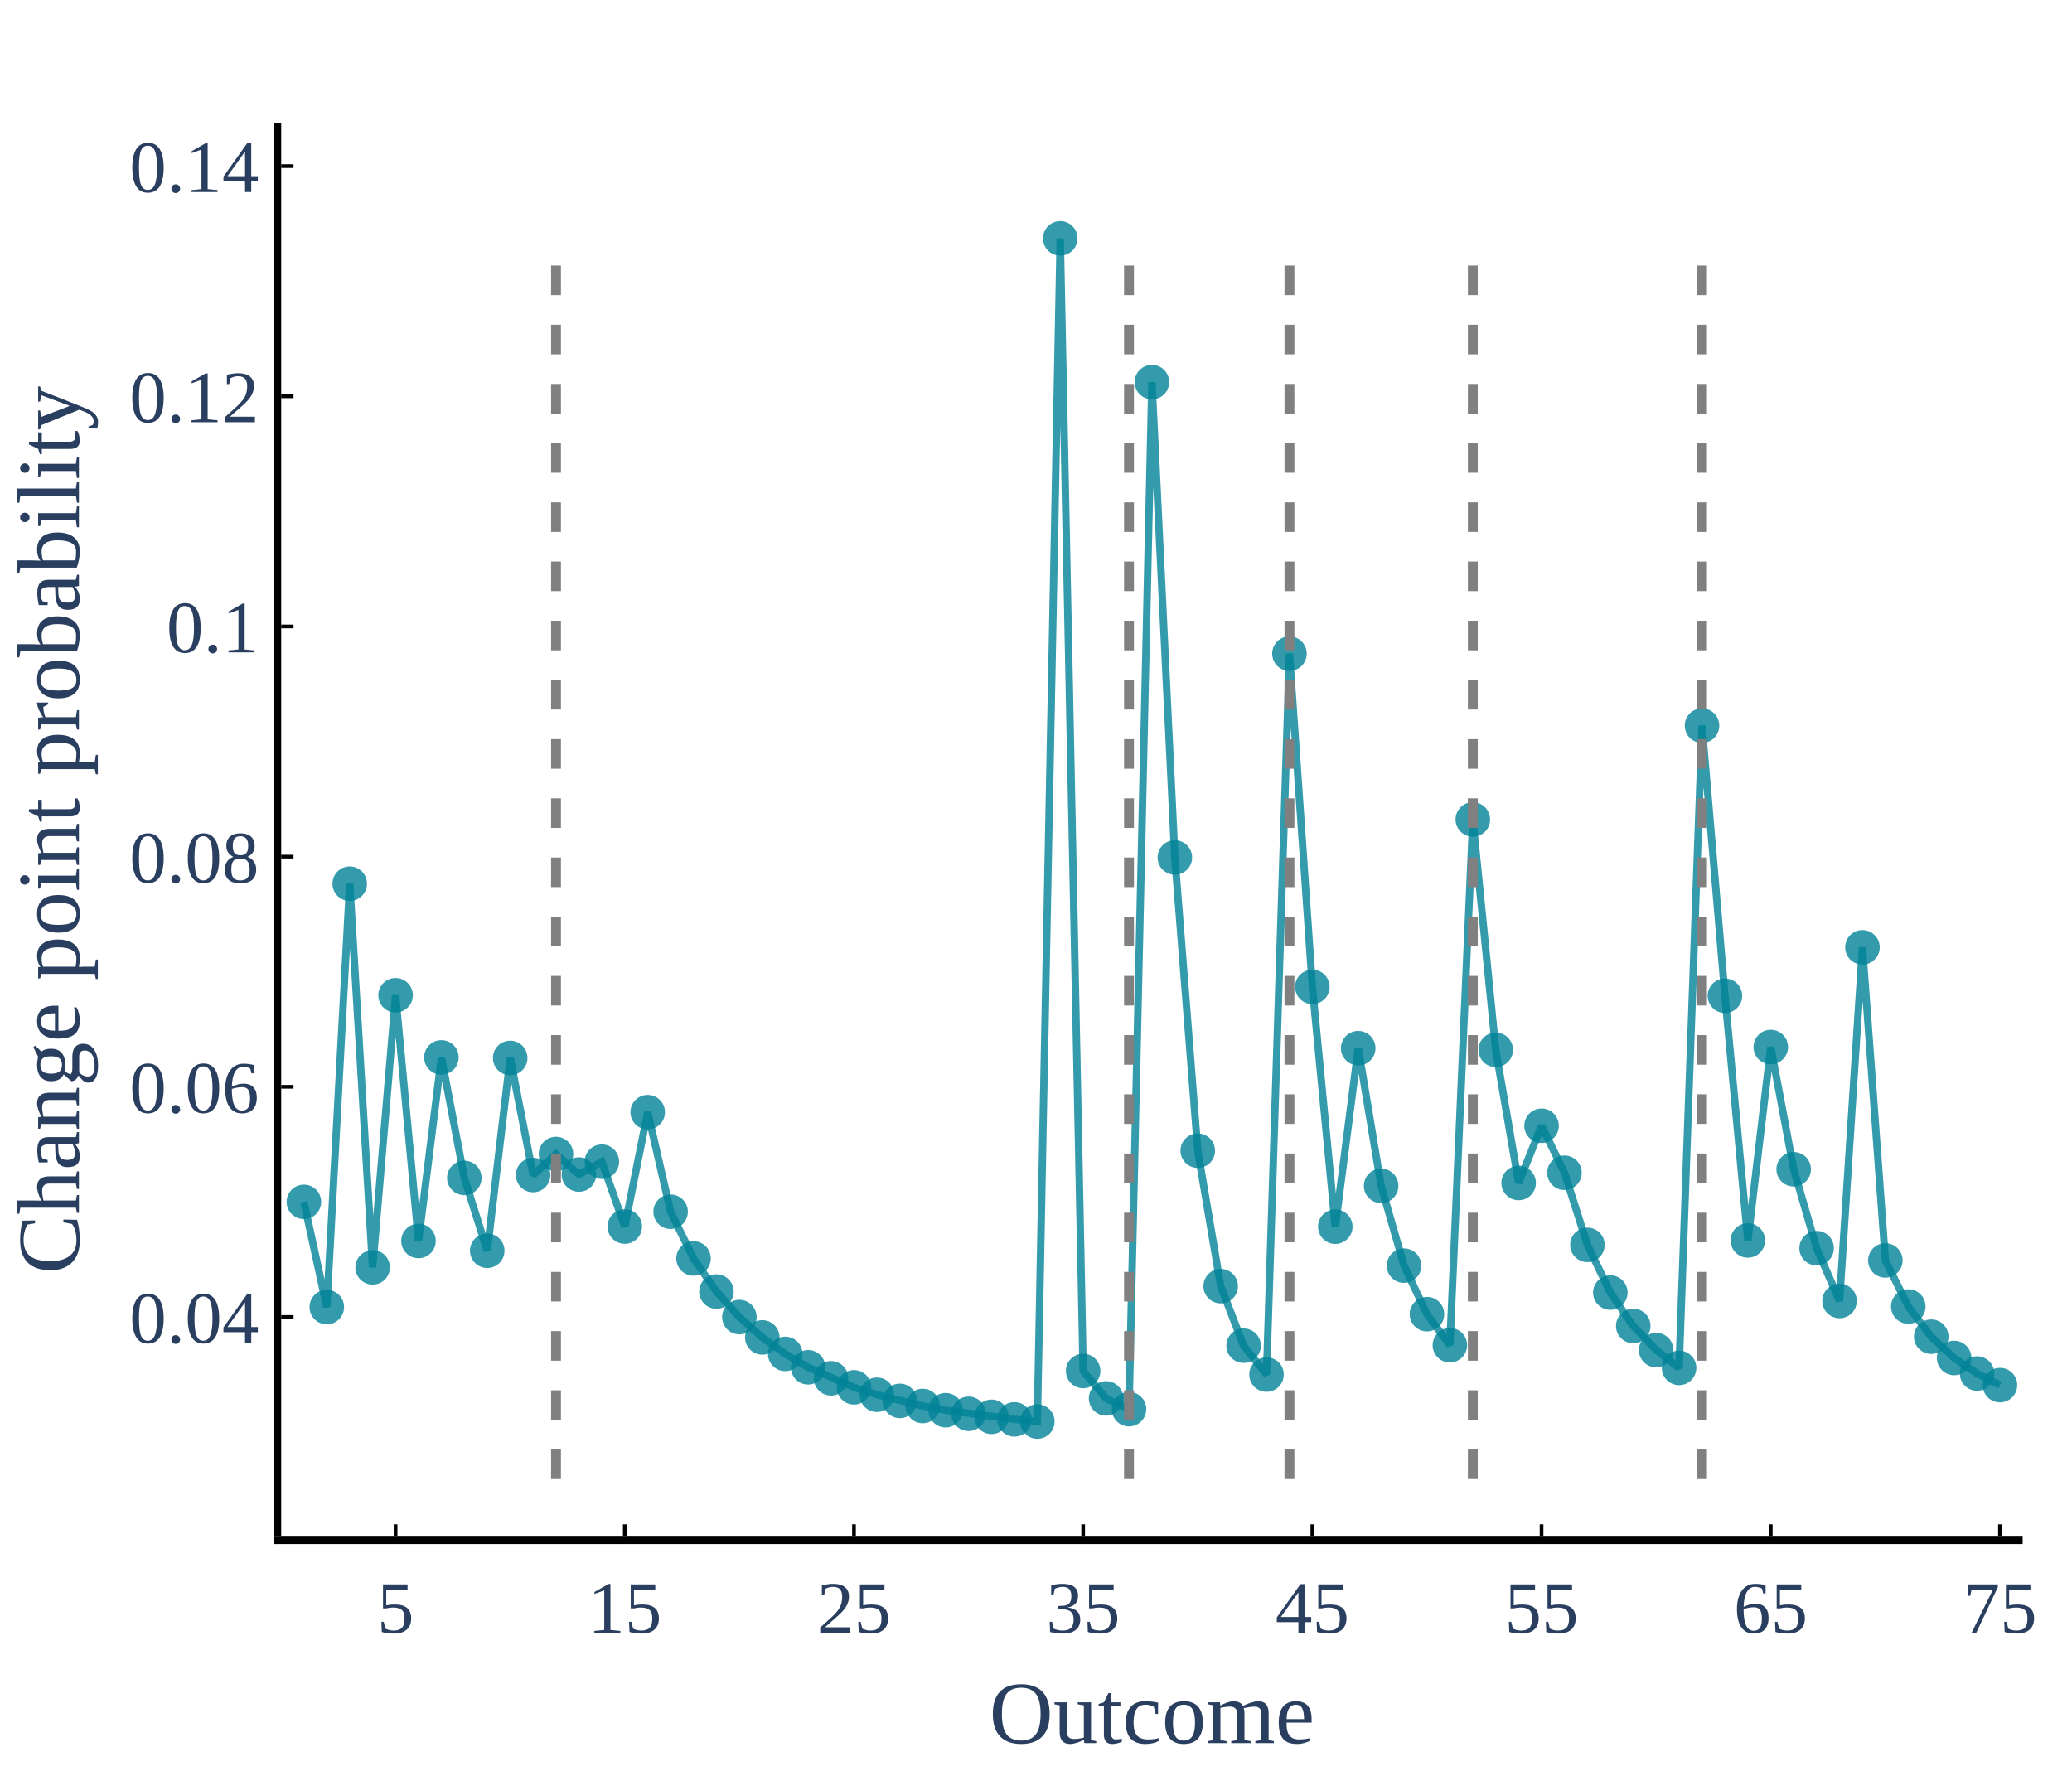
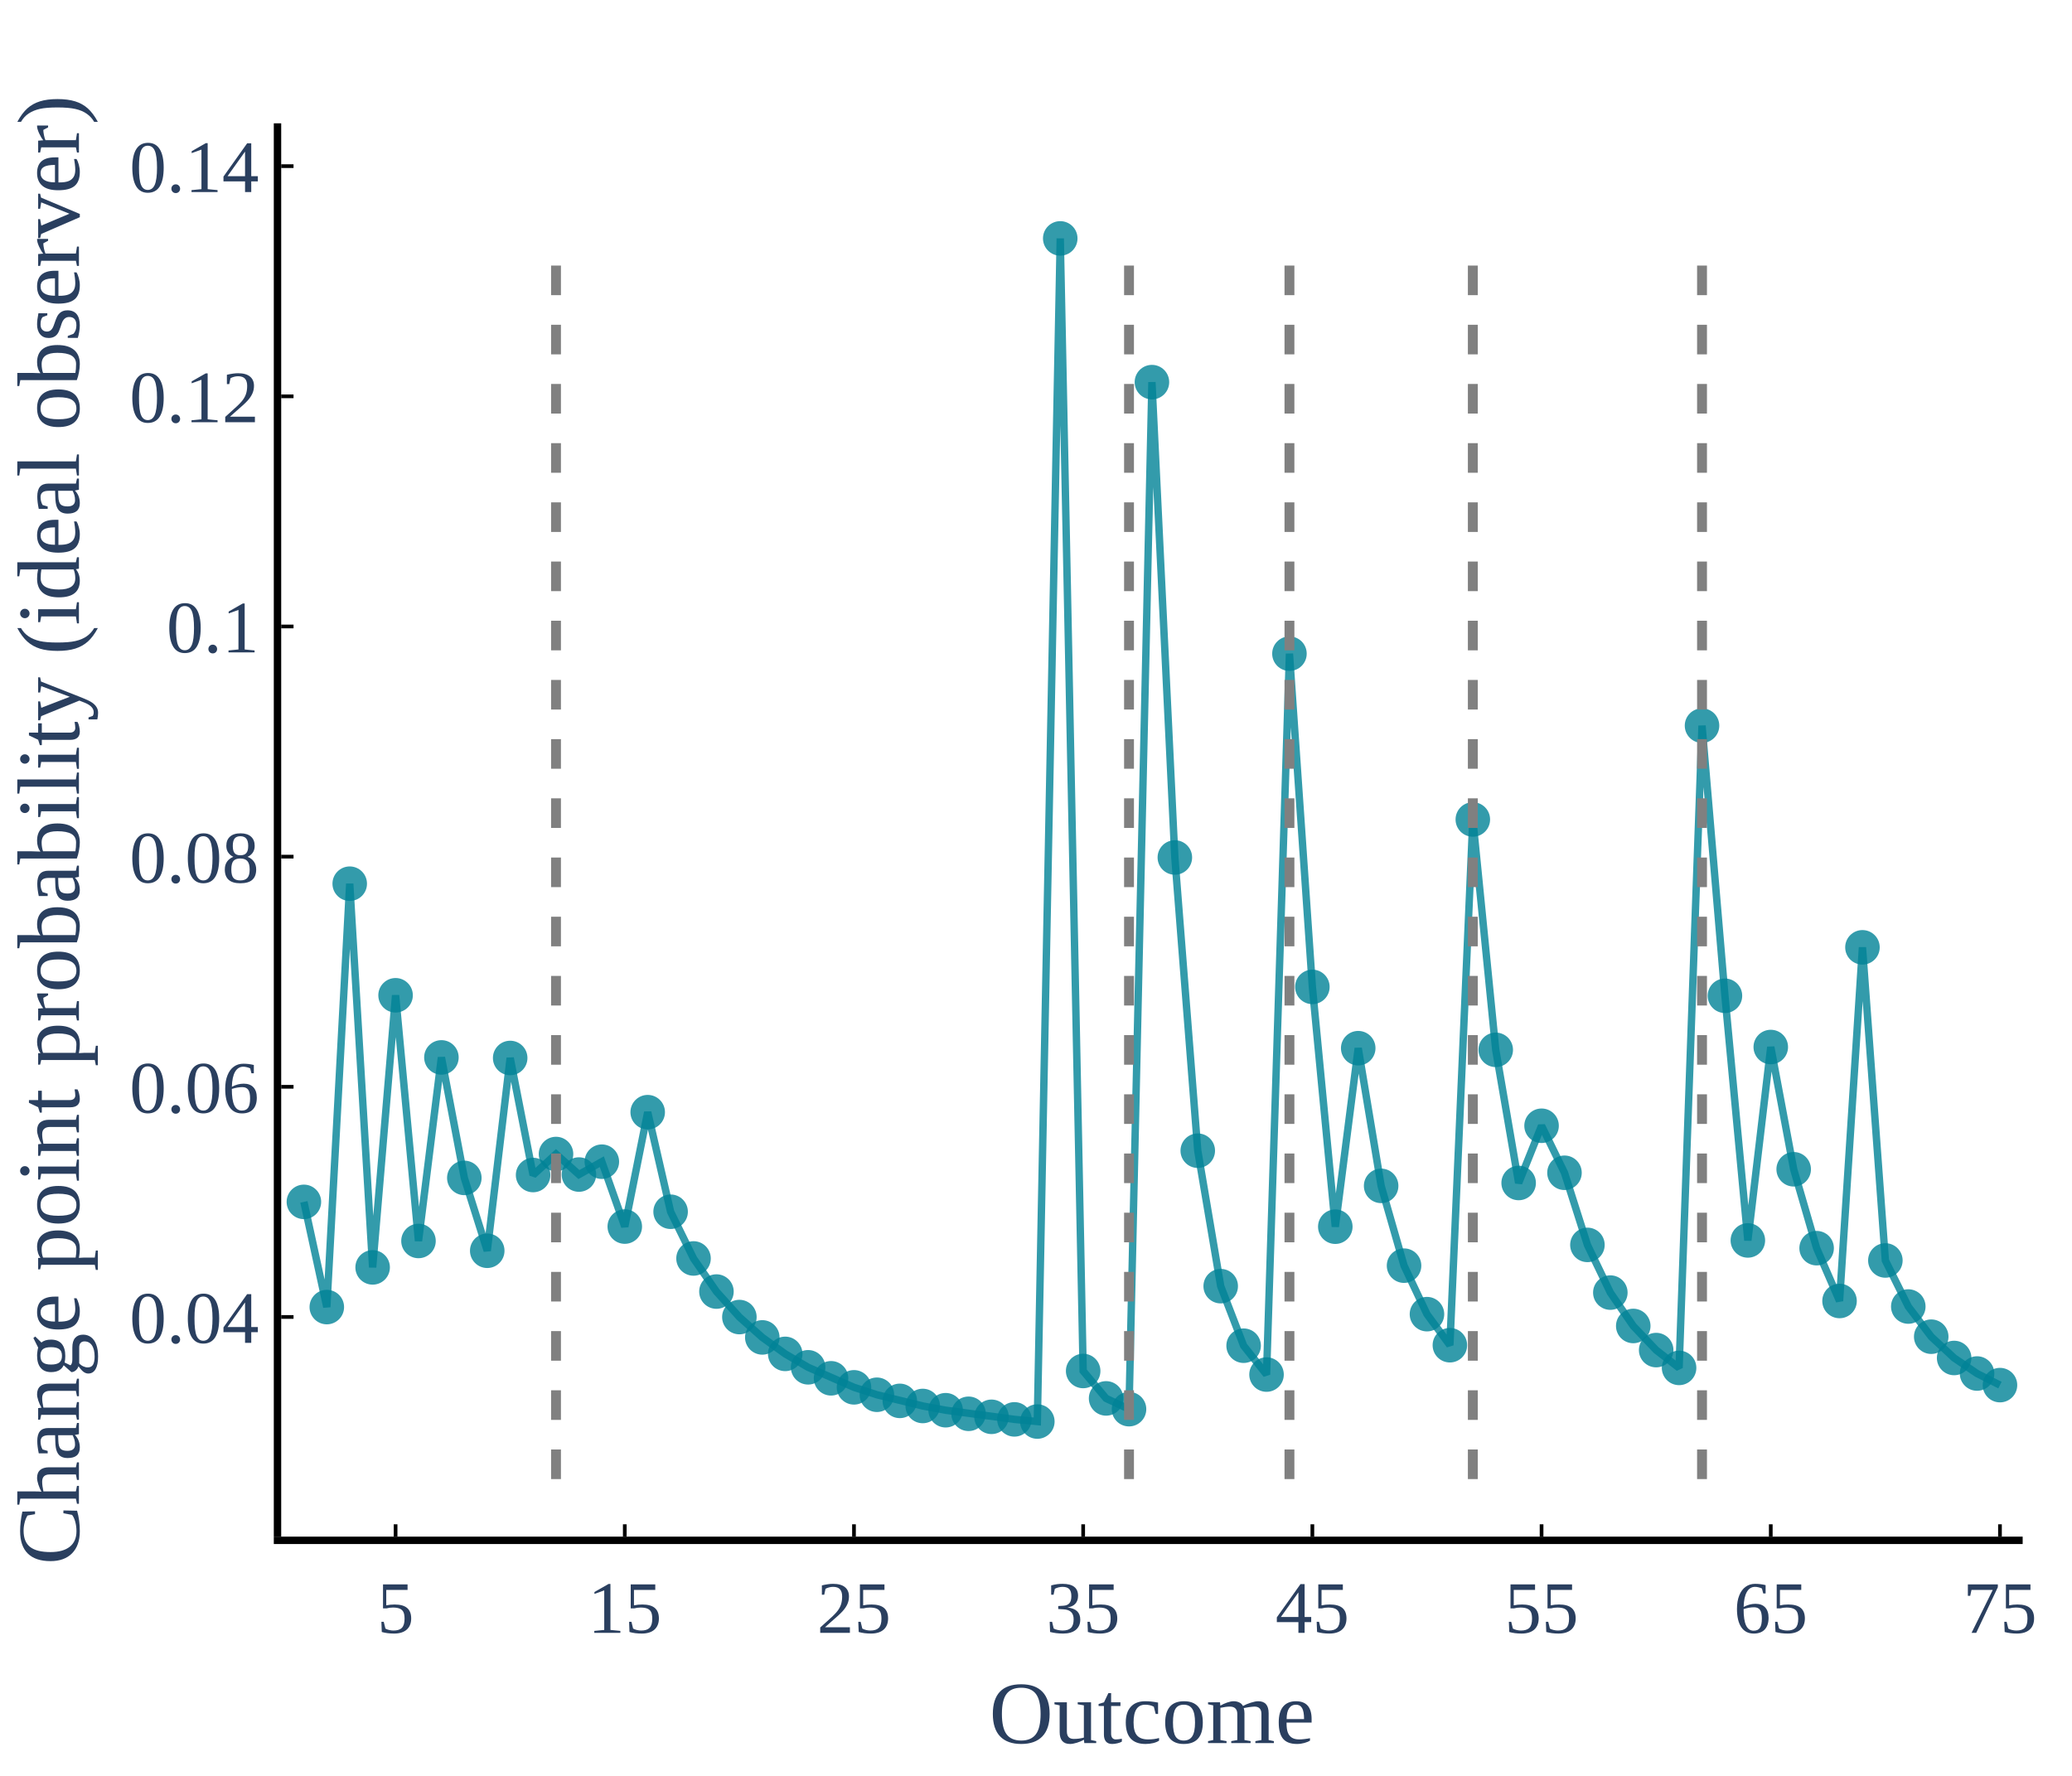
<svg xmlns="http://www.w3.org/2000/svg" class="main-svg" width="2625" height="2250" style="" viewBox="0 0 840 720">
  <rect x="0" y="0" width="840" height="720" style="fill: rgb(255, 255, 255); fill-opacity: 1;" />
-   <defs id="defs-80c68e">
+   <defs id="defs-644871">
    <g class="clips">
-       <clipPath id="clip80c68exyplot" class="plotclip">
+       <clipPath id="clip644871xyplot" class="plotclip">
        <rect width="706" height="573" />
      </clipPath>
-       <clipPath class="axesclip" id="clip80c68ex">
+       <clipPath class="axesclip" id="clip644871x">
        <rect x="114" y="0" width="706" height="720" />
      </clipPath>
-       <clipPath class="axesclip" id="clip80c68ey">
+       <clipPath class="axesclip" id="clip644871y">
        <rect x="0" y="50" width="840" height="573" />
      </clipPath>
-       <clipPath class="axesclip" id="clip80c68exy">
+       <clipPath class="axesclip" id="clip644871xy">
        <rect x="114" y="50" width="706" height="573" />
      </clipPath>
    </g>
    <g class="gradients" />
    <g class="patterns" />
  </defs>
  <g class="bglayer">
    <rect class="bg" x="114" y="50" width="706" height="573" style="fill: rgb(255, 255, 255); fill-opacity: 1; stroke-width: 0;" />
  </g>
  <g class="layer-below">
    <g class="imagelayer" />
    <g class="shapelayer" />
  </g>
  <g class="cartesianlayer">
    <g class="subplot xy">
      <g class="layer-subplot">
        <g class="shapelayer" />
        <g class="imagelayer" />
      </g>
      <g class="minor-gridlayer">
        <g class="x" />
        <g class="y" />
      </g>
      <g class="gridlayer">
        <g class="x">
          <path class="xgrid crisp" transform="translate(160.37,0)" d="M0,50v573" style="stroke: rgb(255, 255, 255); stroke-opacity: 1; stroke-width: 1px;" />
          <path class="xgrid crisp" transform="translate(253.29,0)" d="M0,50v573" style="stroke: rgb(255, 255, 255); stroke-opacity: 1; stroke-width: 1px;" />
          <path class="xgrid crisp" transform="translate(346.21,0)" d="M0,50v573" style="stroke: rgb(255, 255, 255); stroke-opacity: 1; stroke-width: 1px;" />
          <path class="xgrid crisp" transform="translate(439.12,0)" d="M0,50v573" style="stroke: rgb(255, 255, 255); stroke-opacity: 1; stroke-width: 1px;" />
          <path class="xgrid crisp" transform="translate(532.04,0)" d="M0,50v573" style="stroke: rgb(255, 255, 255); stroke-opacity: 1; stroke-width: 1px;" />
          <path class="xgrid crisp" transform="translate(624.96,0)" d="M0,50v573" style="stroke: rgb(255, 255, 255); stroke-opacity: 1; stroke-width: 1px;" />
          <path class="xgrid crisp" transform="translate(717.88,0)" d="M0,50v573" style="stroke: rgb(255, 255, 255); stroke-opacity: 1; stroke-width: 1px;" />
          <path class="xgrid crisp" transform="translate(810.8,0)" d="M0,50v573" style="stroke: rgb(255, 255, 255); stroke-opacity: 1; stroke-width: 1px;" />
        </g>
        <g class="y">
          <path class="ygrid crisp" transform="translate(0,533.94)" d="M114,0h706" style="stroke: rgb(255, 255, 255); stroke-opacity: 1; stroke-width: 1px;" />
          <path class="ygrid crisp" transform="translate(0,440.62)" d="M114,0h706" style="stroke: rgb(255, 255, 255); stroke-opacity: 1; stroke-width: 1px;" />
          <path class="ygrid crisp" transform="translate(0,347.31)" d="M114,0h706" style="stroke: rgb(255, 255, 255); stroke-opacity: 1; stroke-width: 1px;" />
          <path class="ygrid crisp" transform="translate(0,253.99)" d="M114,0h706" style="stroke: rgb(255, 255, 255); stroke-opacity: 1; stroke-width: 1px;" />
          <path class="ygrid crisp" transform="translate(0,160.68)" d="M114,0h706" style="stroke: rgb(255, 255, 255); stroke-opacity: 1; stroke-width: 1px;" />
          <path class="ygrid crisp" transform="translate(0,67.36)" d="M114,0h706" style="stroke: rgb(255, 255, 255); stroke-opacity: 1; stroke-width: 1px;" />
        </g>
      </g>
      <g class="zerolinelayer" />
      <g class="layer-between">
        <g class="shapelayer" />
        <g class="imagelayer" />
      </g>
      <path class="xlines-below" />
      <path class="ylines-below" />
      <g class="overlines-below" />
      <g class="xaxislayer-below" />
      <g class="yaxislayer-below" />
      <g class="overaxes-below" />
      <g class="overplot">
-         <g class="xy" transform="translate(114,50)" clip-path="url(#clip80c68exyplot)">
+         <g class="xy" transform="translate(114,50)" clip-path="url(#clip644871xyplot)">
          <g class="scatterlayer mlayer">
-             <g class="trace scatter trace682221" style="stroke-miterlimit: 2; opacity: 1;">
+             <g class="trace scatter tracee24660" style="stroke-miterlimit: 2; opacity: 1;">
              <g class="fills" />
              <g class="errorbars" />
              <g class="lines">
                <path class="js-line" d="M9.2,437.28L18.49,479.93L27.78,308.28L37.07,463.84L46.37,353.52L55.66,453.13L64.95,378.71L74.24,427.56L83.53,457.1L92.83,378.94L102.12,426.39L111.41,417.88L120.7,426.2L129.99,420.99L139.29,447.29L148.58,400.91L157.87,441.28L167.16,460.22L176.45,473.64L185.75,483.98L195.04,492.23L204.33,498.91L213.62,504.35L232.21,512.47L241.5,515.48L260.08,520.03L269.37,521.75L297.25,525.46L306.54,526.34L315.83,46.66L325.12,505.84L334.42,516.96L343.71,521.32L353,104.93L362.29,297.65L371.58,416.53L380.88,471.45L390.17,495.59L399.46,507.29L408.75,215.02L418.04,350.12L427.34,447.34L436.63,374.97L445.92,430.79L455.21,463.14L464.5,482.8L473.79,495.39L483.09,282.24L492.38,375.64L501.67,429.62L510.96,406.42L520.25,425.48L529.55,454.72L538.84,474.06L548.13,487.59L557.42,497.37L566.71,504.59L576.01,244.2L585.3,353.72L594.59,452.91L603.88,374.5L613.17,424.06L622.47,456.05L631.76,477.46L641.05,334.08L650.34,461.03L659.63,479.71L668.93,491.94L678.22,500.57L687.51,506.87L696.8,511.57" style="vector-effect: none; fill: none; stroke: rgb(0, 130, 150); stroke-opacity: 0.8; stroke-width: 3px; opacity: 1;" />
              </g>
              <g class="points">
                <path class="point" transform="translate(9.2,437.28)" d="M7,0A7,7 0 1,1 0,-7A7,7 0 0,1 7,0Z" style="opacity: 1; stroke-width: 0px; fill: rgb(0, 130, 150); fill-opacity: 0.8;" />
                <path class="point" transform="translate(18.49,479.93)" d="M7,0A7,7 0 1,1 0,-7A7,7 0 0,1 7,0Z" style="opacity: 1; stroke-width: 0px; fill: rgb(0, 130, 150); fill-opacity: 0.8;" />
                <path class="point" transform="translate(27.78,308.28)" d="M7,0A7,7 0 1,1 0,-7A7,7 0 0,1 7,0Z" style="opacity: 1; stroke-width: 0px; fill: rgb(0, 130, 150); fill-opacity: 0.8;" />
                <path class="point" transform="translate(37.07,463.84)" d="M7,0A7,7 0 1,1 0,-7A7,7 0 0,1 7,0Z" style="opacity: 1; stroke-width: 0px; fill: rgb(0, 130, 150); fill-opacity: 0.8;" />
                <path class="point" transform="translate(46.37,353.52)" d="M7,0A7,7 0 1,1 0,-7A7,7 0 0,1 7,0Z" style="opacity: 1; stroke-width: 0px; fill: rgb(0, 130, 150); fill-opacity: 0.8;" />
                <path class="point" transform="translate(55.66,453.13)" d="M7,0A7,7 0 1,1 0,-7A7,7 0 0,1 7,0Z" style="opacity: 1; stroke-width: 0px; fill: rgb(0, 130, 150); fill-opacity: 0.8;" />
                <path class="point" transform="translate(64.95,378.71)" d="M7,0A7,7 0 1,1 0,-7A7,7 0 0,1 7,0Z" style="opacity: 1; stroke-width: 0px; fill: rgb(0, 130, 150); fill-opacity: 0.8;" />
                <path class="point" transform="translate(74.24,427.56)" d="M7,0A7,7 0 1,1 0,-7A7,7 0 0,1 7,0Z" style="opacity: 1; stroke-width: 0px; fill: rgb(0, 130, 150); fill-opacity: 0.8;" />
                <path class="point" transform="translate(83.53,457.1)" d="M7,0A7,7 0 1,1 0,-7A7,7 0 0,1 7,0Z" style="opacity: 1; stroke-width: 0px; fill: rgb(0, 130, 150); fill-opacity: 0.8;" />
                <path class="point" transform="translate(92.83,378.94)" d="M7,0A7,7 0 1,1 0,-7A7,7 0 0,1 7,0Z" style="opacity: 1; stroke-width: 0px; fill: rgb(0, 130, 150); fill-opacity: 0.8;" />
                <path class="point" transform="translate(102.12,426.39)" d="M7,0A7,7 0 1,1 0,-7A7,7 0 0,1 7,0Z" style="opacity: 1; stroke-width: 0px; fill: rgb(0, 130, 150); fill-opacity: 0.8;" />
                <path class="point" transform="translate(111.41,417.88)" d="M7,0A7,7 0 1,1 0,-7A7,7 0 0,1 7,0Z" style="opacity: 1; stroke-width: 0px; fill: rgb(0, 130, 150); fill-opacity: 0.8;" />
                <path class="point" transform="translate(120.7,426.2)" d="M7,0A7,7 0 1,1 0,-7A7,7 0 0,1 7,0Z" style="opacity: 1; stroke-width: 0px; fill: rgb(0, 130, 150); fill-opacity: 0.8;" />
                <path class="point" transform="translate(129.99,420.99)" d="M7,0A7,7 0 1,1 0,-7A7,7 0 0,1 7,0Z" style="opacity: 1; stroke-width: 0px; fill: rgb(0, 130, 150); fill-opacity: 0.8;" />
                <path class="point" transform="translate(139.29,447.29)" d="M7,0A7,7 0 1,1 0,-7A7,7 0 0,1 7,0Z" style="opacity: 1; stroke-width: 0px; fill: rgb(0, 130, 150); fill-opacity: 0.8;" />
                <path class="point" transform="translate(148.58,400.91)" d="M7,0A7,7 0 1,1 0,-7A7,7 0 0,1 7,0Z" style="opacity: 1; stroke-width: 0px; fill: rgb(0, 130, 150); fill-opacity: 0.8;" />
                <path class="point" transform="translate(157.87,441.28)" d="M7,0A7,7 0 1,1 0,-7A7,7 0 0,1 7,0Z" style="opacity: 1; stroke-width: 0px; fill: rgb(0, 130, 150); fill-opacity: 0.8;" />
                <path class="point" transform="translate(167.16,460.22)" d="M7,0A7,7 0 1,1 0,-7A7,7 0 0,1 7,0Z" style="opacity: 1; stroke-width: 0px; fill: rgb(0, 130, 150); fill-opacity: 0.8;" />
                <path class="point" transform="translate(176.45,473.64)" d="M7,0A7,7 0 1,1 0,-7A7,7 0 0,1 7,0Z" style="opacity: 1; stroke-width: 0px; fill: rgb(0, 130, 150); fill-opacity: 0.8;" />
                <path class="point" transform="translate(185.75,483.98)" d="M7,0A7,7 0 1,1 0,-7A7,7 0 0,1 7,0Z" style="opacity: 1; stroke-width: 0px; fill: rgb(0, 130, 150); fill-opacity: 0.8;" />
                <path class="point" transform="translate(195.04,492.23)" d="M7,0A7,7 0 1,1 0,-7A7,7 0 0,1 7,0Z" style="opacity: 1; stroke-width: 0px; fill: rgb(0, 130, 150); fill-opacity: 0.8;" />
                <path class="point" transform="translate(204.33,498.91)" d="M7,0A7,7 0 1,1 0,-7A7,7 0 0,1 7,0Z" style="opacity: 1; stroke-width: 0px; fill: rgb(0, 130, 150); fill-opacity: 0.8;" />
                <path class="point" transform="translate(213.62,504.35)" d="M7,0A7,7 0 1,1 0,-7A7,7 0 0,1 7,0Z" style="opacity: 1; stroke-width: 0px; fill: rgb(0, 130, 150); fill-opacity: 0.8;" />
                <path class="point" transform="translate(222.91,508.81)" d="M7,0A7,7 0 1,1 0,-7A7,7 0 0,1 7,0Z" style="opacity: 1; stroke-width: 0px; fill: rgb(0, 130, 150); fill-opacity: 0.8;" />
                <path class="point" transform="translate(232.21,512.47)" d="M7,0A7,7 0 1,1 0,-7A7,7 0 0,1 7,0Z" style="opacity: 1; stroke-width: 0px; fill: rgb(0, 130, 150); fill-opacity: 0.8;" />
                <path class="point" transform="translate(241.5,515.48)" d="M7,0A7,7 0 1,1 0,-7A7,7 0 0,1 7,0Z" style="opacity: 1; stroke-width: 0px; fill: rgb(0, 130, 150); fill-opacity: 0.8;" />
                <path class="point" transform="translate(250.79,517.96)" d="M7,0A7,7 0 1,1 0,-7A7,7 0 0,1 7,0Z" style="opacity: 1; stroke-width: 0px; fill: rgb(0, 130, 150); fill-opacity: 0.8;" />
                <path class="point" transform="translate(260.08,520.03)" d="M7,0A7,7 0 1,1 0,-7A7,7 0 0,1 7,0Z" style="opacity: 1; stroke-width: 0px; fill: rgb(0, 130, 150); fill-opacity: 0.8;" />
                <path class="point" transform="translate(269.37,521.75)" d="M7,0A7,7 0 1,1 0,-7A7,7 0 0,1 7,0Z" style="opacity: 1; stroke-width: 0px; fill: rgb(0, 130, 150); fill-opacity: 0.8;" />
                <path class="point" transform="translate(278.66,523.2)" d="M7,0A7,7 0 1,1 0,-7A7,7 0 0,1 7,0Z" style="opacity: 1; stroke-width: 0px; fill: rgb(0, 130, 150); fill-opacity: 0.8;" />
                <path class="point" transform="translate(287.96,524.42)" d="M7,0A7,7 0 1,1 0,-7A7,7 0 0,1 7,0Z" style="opacity: 1; stroke-width: 0px; fill: rgb(0, 130, 150); fill-opacity: 0.8;" />
                <path class="point" transform="translate(297.25,525.46)" d="M7,0A7,7 0 1,1 0,-7A7,7 0 0,1 7,0Z" style="opacity: 1; stroke-width: 0px; fill: rgb(0, 130, 150); fill-opacity: 0.8;" />
                <path class="point" transform="translate(306.54,526.34)" d="M7,0A7,7 0 1,1 0,-7A7,7 0 0,1 7,0Z" style="opacity: 1; stroke-width: 0px; fill: rgb(0, 130, 150); fill-opacity: 0.8;" />
                <path class="point" transform="translate(315.83,46.66)" d="M7,0A7,7 0 1,1 0,-7A7,7 0 0,1 7,0Z" style="opacity: 1; stroke-width: 0px; fill: rgb(0, 130, 150); fill-opacity: 0.8;" />
                <path class="point" transform="translate(325.12,505.84)" d="M7,0A7,7 0 1,1 0,-7A7,7 0 0,1 7,0Z" style="opacity: 1; stroke-width: 0px; fill: rgb(0, 130, 150); fill-opacity: 0.8;" />
                <path class="point" transform="translate(334.42,516.96)" d="M7,0A7,7 0 1,1 0,-7A7,7 0 0,1 7,0Z" style="opacity: 1; stroke-width: 0px; fill: rgb(0, 130, 150); fill-opacity: 0.8;" />
                <path class="point" transform="translate(343.71,521.32)" d="M7,0A7,7 0 1,1 0,-7A7,7 0 0,1 7,0Z" style="opacity: 1; stroke-width: 0px; fill: rgb(0, 130, 150); fill-opacity: 0.8;" />
                <path class="point" transform="translate(353,104.93)" d="M7,0A7,7 0 1,1 0,-7A7,7 0 0,1 7,0Z" style="opacity: 1; stroke-width: 0px; fill: rgb(0, 130, 150); fill-opacity: 0.8;" />
                <path class="point" transform="translate(362.29,297.65)" d="M7,0A7,7 0 1,1 0,-7A7,7 0 0,1 7,0Z" style="opacity: 1; stroke-width: 0px; fill: rgb(0, 130, 150); fill-opacity: 0.8;" />
                <path class="point" transform="translate(371.58,416.53)" d="M7,0A7,7 0 1,1 0,-7A7,7 0 0,1 7,0Z" style="opacity: 1; stroke-width: 0px; fill: rgb(0, 130, 150); fill-opacity: 0.8;" />
                <path class="point" transform="translate(380.88,471.45)" d="M7,0A7,7 0 1,1 0,-7A7,7 0 0,1 7,0Z" style="opacity: 1; stroke-width: 0px; fill: rgb(0, 130, 150); fill-opacity: 0.8;" />
                <path class="point" transform="translate(390.17,495.59)" d="M7,0A7,7 0 1,1 0,-7A7,7 0 0,1 7,0Z" style="opacity: 1; stroke-width: 0px; fill: rgb(0, 130, 150); fill-opacity: 0.8;" />
                <path class="point" transform="translate(399.46,507.29)" d="M7,0A7,7 0 1,1 0,-7A7,7 0 0,1 7,0Z" style="opacity: 1; stroke-width: 0px; fill: rgb(0, 130, 150); fill-opacity: 0.8;" />
                <path class="point" transform="translate(408.75,215.02)" d="M7,0A7,7 0 1,1 0,-7A7,7 0 0,1 7,0Z" style="opacity: 1; stroke-width: 0px; fill: rgb(0, 130, 150); fill-opacity: 0.8;" />
                <path class="point" transform="translate(418.04,350.12)" d="M7,0A7,7 0 1,1 0,-7A7,7 0 0,1 7,0Z" style="opacity: 1; stroke-width: 0px; fill: rgb(0, 130, 150); fill-opacity: 0.8;" />
                <path class="point" transform="translate(427.34,447.34)" d="M7,0A7,7 0 1,1 0,-7A7,7 0 0,1 7,0Z" style="opacity: 1; stroke-width: 0px; fill: rgb(0, 130, 150); fill-opacity: 0.8;" />
                <path class="point" transform="translate(436.63,374.97)" d="M7,0A7,7 0 1,1 0,-7A7,7 0 0,1 7,0Z" style="opacity: 1; stroke-width: 0px; fill: rgb(0, 130, 150); fill-opacity: 0.8;" />
                <path class="point" transform="translate(445.92,430.79)" d="M7,0A7,7 0 1,1 0,-7A7,7 0 0,1 7,0Z" style="opacity: 1; stroke-width: 0px; fill: rgb(0, 130, 150); fill-opacity: 0.8;" />
                <path class="point" transform="translate(455.21,463.14)" d="M7,0A7,7 0 1,1 0,-7A7,7 0 0,1 7,0Z" style="opacity: 1; stroke-width: 0px; fill: rgb(0, 130, 150); fill-opacity: 0.8;" />
                <path class="point" transform="translate(464.5,482.8)" d="M7,0A7,7 0 1,1 0,-7A7,7 0 0,1 7,0Z" style="opacity: 1; stroke-width: 0px; fill: rgb(0, 130, 150); fill-opacity: 0.8;" />
                <path class="point" transform="translate(473.79,495.39)" d="M7,0A7,7 0 1,1 0,-7A7,7 0 0,1 7,0Z" style="opacity: 1; stroke-width: 0px; fill: rgb(0, 130, 150); fill-opacity: 0.8;" />
                <path class="point" transform="translate(483.09,282.24)" d="M7,0A7,7 0 1,1 0,-7A7,7 0 0,1 7,0Z" style="opacity: 1; stroke-width: 0px; fill: rgb(0, 130, 150); fill-opacity: 0.8;" />
                <path class="point" transform="translate(492.38,375.64)" d="M7,0A7,7 0 1,1 0,-7A7,7 0 0,1 7,0Z" style="opacity: 1; stroke-width: 0px; fill: rgb(0, 130, 150); fill-opacity: 0.8;" />
                <path class="point" transform="translate(501.67,429.62)" d="M7,0A7,7 0 1,1 0,-7A7,7 0 0,1 7,0Z" style="opacity: 1; stroke-width: 0px; fill: rgb(0, 130, 150); fill-opacity: 0.8;" />
                <path class="point" transform="translate(510.96,406.42)" d="M7,0A7,7 0 1,1 0,-7A7,7 0 0,1 7,0Z" style="opacity: 1; stroke-width: 0px; fill: rgb(0, 130, 150); fill-opacity: 0.8;" />
                <path class="point" transform="translate(520.25,425.48)" d="M7,0A7,7 0 1,1 0,-7A7,7 0 0,1 7,0Z" style="opacity: 1; stroke-width: 0px; fill: rgb(0, 130, 150); fill-opacity: 0.8;" />
                <path class="point" transform="translate(529.55,454.72)" d="M7,0A7,7 0 1,1 0,-7A7,7 0 0,1 7,0Z" style="opacity: 1; stroke-width: 0px; fill: rgb(0, 130, 150); fill-opacity: 0.8;" />
                <path class="point" transform="translate(538.84,474.06)" d="M7,0A7,7 0 1,1 0,-7A7,7 0 0,1 7,0Z" style="opacity: 1; stroke-width: 0px; fill: rgb(0, 130, 150); fill-opacity: 0.8;" />
                <path class="point" transform="translate(548.13,487.59)" d="M7,0A7,7 0 1,1 0,-7A7,7 0 0,1 7,0Z" style="opacity: 1; stroke-width: 0px; fill: rgb(0, 130, 150); fill-opacity: 0.8;" />
                <path class="point" transform="translate(557.42,497.37)" d="M7,0A7,7 0 1,1 0,-7A7,7 0 0,1 7,0Z" style="opacity: 1; stroke-width: 0px; fill: rgb(0, 130, 150); fill-opacity: 0.8;" />
                <path class="point" transform="translate(566.71,504.59)" d="M7,0A7,7 0 1,1 0,-7A7,7 0 0,1 7,0Z" style="opacity: 1; stroke-width: 0px; fill: rgb(0, 130, 150); fill-opacity: 0.8;" />
                <path class="point" transform="translate(576.01,244.2)" d="M7,0A7,7 0 1,1 0,-7A7,7 0 0,1 7,0Z" style="opacity: 1; stroke-width: 0px; fill: rgb(0, 130, 150); fill-opacity: 0.8;" />
                <path class="point" transform="translate(585.3,353.72)" d="M7,0A7,7 0 1,1 0,-7A7,7 0 0,1 7,0Z" style="opacity: 1; stroke-width: 0px; fill: rgb(0, 130, 150); fill-opacity: 0.8;" />
                <path class="point" transform="translate(594.59,452.91)" d="M7,0A7,7 0 1,1 0,-7A7,7 0 0,1 7,0Z" style="opacity: 1; stroke-width: 0px; fill: rgb(0, 130, 150); fill-opacity: 0.8;" />
                <path class="point" transform="translate(603.88,374.5)" d="M7,0A7,7 0 1,1 0,-7A7,7 0 0,1 7,0Z" style="opacity: 1; stroke-width: 0px; fill: rgb(0, 130, 150); fill-opacity: 0.8;" />
                <path class="point" transform="translate(613.17,424.06)" d="M7,0A7,7 0 1,1 0,-7A7,7 0 0,1 7,0Z" style="opacity: 1; stroke-width: 0px; fill: rgb(0, 130, 150); fill-opacity: 0.8;" />
                <path class="point" transform="translate(622.47,456.05)" d="M7,0A7,7 0 1,1 0,-7A7,7 0 0,1 7,0Z" style="opacity: 1; stroke-width: 0px; fill: rgb(0, 130, 150); fill-opacity: 0.8;" />
                <path class="point" transform="translate(631.76,477.46)" d="M7,0A7,7 0 1,1 0,-7A7,7 0 0,1 7,0Z" style="opacity: 1; stroke-width: 0px; fill: rgb(0, 130, 150); fill-opacity: 0.8;" />
                <path class="point" transform="translate(641.05,334.08)" d="M7,0A7,7 0 1,1 0,-7A7,7 0 0,1 7,0Z" style="opacity: 1; stroke-width: 0px; fill: rgb(0, 130, 150); fill-opacity: 0.8;" />
                <path class="point" transform="translate(650.34,461.03)" d="M7,0A7,7 0 1,1 0,-7A7,7 0 0,1 7,0Z" style="opacity: 1; stroke-width: 0px; fill: rgb(0, 130, 150); fill-opacity: 0.8;" />
                <path class="point" transform="translate(659.63,479.71)" d="M7,0A7,7 0 1,1 0,-7A7,7 0 0,1 7,0Z" style="opacity: 1; stroke-width: 0px; fill: rgb(0, 130, 150); fill-opacity: 0.8;" />
                <path class="point" transform="translate(668.93,491.94)" d="M7,0A7,7 0 1,1 0,-7A7,7 0 0,1 7,0Z" style="opacity: 1; stroke-width: 0px; fill: rgb(0, 130, 150); fill-opacity: 0.8;" />
                <path class="point" transform="translate(678.22,500.57)" d="M7,0A7,7 0 1,1 0,-7A7,7 0 0,1 7,0Z" style="opacity: 1; stroke-width: 0px; fill: rgb(0, 130, 150); fill-opacity: 0.8;" />
                <path class="point" transform="translate(687.51,506.87)" d="M7,0A7,7 0 1,1 0,-7A7,7 0 0,1 7,0Z" style="opacity: 1; stroke-width: 0px; fill: rgb(0, 130, 150); fill-opacity: 0.8;" />
                <path class="point" transform="translate(696.8,511.57)" d="M7,0A7,7 0 1,1 0,-7A7,7 0 0,1 7,0Z" style="opacity: 1; stroke-width: 0px; fill: rgb(0, 130, 150); fill-opacity: 0.8;" />
              </g>
              <g class="text" />
            </g>
          </g>
        </g>
      </g>
      <path class="xlines-above crisp" d="M111,624.5H820" style="fill: none; stroke-width: 3px; stroke: rgb(0, 0, 0); stroke-opacity: 1;" />
      <path class="ylines-above crisp" d="M112.5,50V623" style="fill: none; stroke-width: 3px; stroke: rgb(0, 0, 0); stroke-opacity: 1;" />
      <g class="overlines-above" />
      <g class="xaxislayer-above">
        <path class="xtick ticks crisp" d="M0,623v-5" transform="translate(160.37,0)" style="stroke: rgb(0, 0, 0); stroke-opacity: 1; stroke-width: 1.5px;" />
        <path class="xtick ticks crisp" d="M0,623v-5" transform="translate(253.29,0)" style="stroke: rgb(0, 0, 0); stroke-opacity: 1; stroke-width: 1.5px;" />
        <path class="xtick ticks crisp" d="M0,623v-5" transform="translate(346.21,0)" style="stroke: rgb(0, 0, 0); stroke-opacity: 1; stroke-width: 1.5px;" />
        <path class="xtick ticks crisp" d="M0,623v-5" transform="translate(439.12,0)" style="stroke: rgb(0, 0, 0); stroke-opacity: 1; stroke-width: 1.5px;" />
        <path class="xtick ticks crisp" d="M0,623v-5" transform="translate(532.04,0)" style="stroke: rgb(0, 0, 0); stroke-opacity: 1; stroke-width: 1.5px;" />
        <path class="xtick ticks crisp" d="M0,623v-5" transform="translate(624.96,0)" style="stroke: rgb(0, 0, 0); stroke-opacity: 1; stroke-width: 1.5px;" />
        <path class="xtick ticks crisp" d="M0,623v-5" transform="translate(717.88,0)" style="stroke: rgb(0, 0, 0); stroke-opacity: 1; stroke-width: 1.5px;" />
        <path class="xtick ticks crisp" d="M0,623v-5" transform="translate(810.8,0)" style="stroke: rgb(0, 0, 0); stroke-opacity: 1; stroke-width: 1.5px;" />
        <g class="xtick">
          <text text-anchor="middle" x="0" y="662" transform="translate(160.37,0)" style="font-family: 'Times New Roman'; font-size: 30px; fill: rgb(42, 63, 95); fill-opacity: 1; white-space: pre; opacity: 1;">5</text>
        </g>
        <g class="xtick">
          <text text-anchor="middle" x="0" y="662" style="font-family: 'Times New Roman'; font-size: 30px; fill: rgb(42, 63, 95); fill-opacity: 1; white-space: pre; opacity: 1;" transform="translate(253.29,0)">15</text>
        </g>
        <g class="xtick">
          <text text-anchor="middle" x="0" y="662" style="font-family: 'Times New Roman'; font-size: 30px; fill: rgb(42, 63, 95); fill-opacity: 1; white-space: pre; opacity: 1;" transform="translate(346.21,0)">25</text>
        </g>
        <g class="xtick">
          <text text-anchor="middle" x="0" y="662" style="font-family: 'Times New Roman'; font-size: 30px; fill: rgb(42, 63, 95); fill-opacity: 1; white-space: pre; opacity: 1;" transform="translate(439.12,0)">35</text>
        </g>
        <g class="xtick">
          <text text-anchor="middle" x="0" y="662" style="font-family: 'Times New Roman'; font-size: 30px; fill: rgb(42, 63, 95); fill-opacity: 1; white-space: pre; opacity: 1;" transform="translate(532.04,0)">45</text>
        </g>
        <g class="xtick">
          <text text-anchor="middle" x="0" y="662" style="font-family: 'Times New Roman'; font-size: 30px; fill: rgb(42, 63, 95); fill-opacity: 1; white-space: pre; opacity: 1;" transform="translate(624.96,0)">55</text>
        </g>
        <g class="xtick">
          <text text-anchor="middle" x="0" y="662" style="font-family: 'Times New Roman'; font-size: 30px; fill: rgb(42, 63, 95); fill-opacity: 1; white-space: pre; opacity: 1;" transform="translate(717.88,0)">65</text>
        </g>
        <g class="xtick">
          <text text-anchor="middle" x="0" y="662" style="font-family: 'Times New Roman'; font-size: 30px; fill: rgb(42, 63, 95); fill-opacity: 1; white-space: pre; opacity: 1;" transform="translate(810.8,0)">75</text>
        </g>
      </g>
      <g class="yaxislayer-above">
        <path class="ytick ticks crisp" d="M114,0h5" transform="translate(0,533.94)" style="stroke: rgb(0, 0, 0); stroke-opacity: 1; stroke-width: 1.5px;" />
        <path class="ytick ticks crisp" d="M114,0h5" transform="translate(0,440.62)" style="stroke: rgb(0, 0, 0); stroke-opacity: 1; stroke-width: 1.5px;" />
        <path class="ytick ticks crisp" d="M114,0h5" transform="translate(0,347.31)" style="stroke: rgb(0, 0, 0); stroke-opacity: 1; stroke-width: 1.5px;" />
        <path class="ytick ticks crisp" d="M114,0h5" transform="translate(0,253.99)" style="stroke: rgb(0, 0, 0); stroke-opacity: 1; stroke-width: 1.5px;" />
        <path class="ytick ticks crisp" d="M114,0h5" transform="translate(0,160.68)" style="stroke: rgb(0, 0, 0); stroke-opacity: 1; stroke-width: 1.5px;" />
        <path class="ytick ticks crisp" d="M114,0h5" transform="translate(0,67.36)" style="stroke: rgb(0, 0, 0); stroke-opacity: 1; stroke-width: 1.5px;" />
        <g class="ytick">
          <text text-anchor="end" x="105" y="10.5" transform="translate(0,533.94)" style="font-family: 'Times New Roman'; font-size: 30px; fill: rgb(42, 63, 95); fill-opacity: 1; white-space: pre; opacity: 1;">0.04</text>
        </g>
        <g class="ytick">
          <text text-anchor="end" x="105" y="10.5" style="font-family: 'Times New Roman'; font-size: 30px; fill: rgb(42, 63, 95); fill-opacity: 1; white-space: pre; opacity: 1;" transform="translate(0,440.62)">0.06</text>
        </g>
        <g class="ytick">
          <text text-anchor="end" x="105" y="10.5" style="font-family: 'Times New Roman'; font-size: 30px; fill: rgb(42, 63, 95); fill-opacity: 1; white-space: pre; opacity: 1;" transform="translate(0,347.31)">0.08</text>
        </g>
        <g class="ytick">
          <text text-anchor="end" x="105" y="10.5" style="font-family: 'Times New Roman'; font-size: 30px; fill: rgb(42, 63, 95); fill-opacity: 1; white-space: pre; opacity: 1;" transform="translate(0,253.99)">0.1</text>
        </g>
        <g class="ytick">
          <text text-anchor="end" x="105" y="10.5" style="font-family: 'Times New Roman'; font-size: 30px; fill: rgb(42, 63, 95); fill-opacity: 1; white-space: pre; opacity: 1;" transform="translate(0,160.68)">0.12</text>
        </g>
        <g class="ytick">
          <text text-anchor="end" x="105" y="10.5" style="font-family: 'Times New Roman'; font-size: 30px; fill: rgb(42, 63, 95); fill-opacity: 1; white-space: pre; opacity: 1;" transform="translate(0,67.36)">0.14</text>
        </g>
      </g>
      <g class="overaxes-above" />
    </g>
  </g>
  <g class="polarlayer" />
  <g class="smithlayer" />
  <g class="ternarylayer" />
  <g class="geolayer" />
  <g class="funnelarealayer" />
  <g class="pielayer" />
  <g class="iciclelayer" />
  <g class="treemaplayer" />
  <g class="sunburstlayer" />
  <g class="glimages" />
-   <defs id="topdefs-80c68e">
+   <defs id="topdefs-644871">
    <g class="clips" />
  </defs>
  <g class="layer-above">
    <g class="imagelayer" />
    <g class="shapelayer">
-       <g class="shape-group" data-index="0" clip-path="url(#clip80c68exy)">
+       <g class="shape-group" data-index="0" clip-path="url(#clip644871xy)">
        <path data-index="0" fill-rule="evenodd" d="M225.41,599.67L225.41,96.66" style="opacity: 1; stroke: rgb(128, 128, 128); stroke-opacity: 1; fill: rgb(0, 0, 0); fill-opacity: 0; stroke-dasharray: 12px, 12px; stroke-width: 4px;" />
      </g>
-       <g class="shape-group" data-index="1" clip-path="url(#clip80c68exy)">
+       <g class="shape-group" data-index="1" clip-path="url(#clip644871xy)">
        <path data-index="1" fill-rule="evenodd" d="M457.71,599.67L457.71,96.66" style="opacity: 1; stroke: rgb(128, 128, 128); stroke-opacity: 1; fill: rgb(0, 0, 0); fill-opacity: 0; stroke-dasharray: 12px, 12px; stroke-width: 4px;" />
      </g>
-       <g class="shape-group" data-index="2" clip-path="url(#clip80c68exy)">
+       <g class="shape-group" data-index="2" clip-path="url(#clip644871xy)">
        <path data-index="2" fill-rule="evenodd" d="M522.75,599.67L522.75,96.66" style="opacity: 1; stroke: rgb(128, 128, 128); stroke-opacity: 1; fill: rgb(0, 0, 0); fill-opacity: 0; stroke-dasharray: 12px, 12px; stroke-width: 4px;" />
      </g>
-       <g class="shape-group" data-index="3" clip-path="url(#clip80c68exy)">
+       <g class="shape-group" data-index="3" clip-path="url(#clip644871xy)">
        <path data-index="3" fill-rule="evenodd" d="M597.09,599.67L597.09,96.66" style="opacity: 1; stroke: rgb(128, 128, 128); stroke-opacity: 1; fill: rgb(0, 0, 0); fill-opacity: 0; stroke-dasharray: 12px, 12px; stroke-width: 4px;" />
      </g>
-       <g class="shape-group" data-index="4" clip-path="url(#clip80c68exy)">
+       <g class="shape-group" data-index="4" clip-path="url(#clip644871xy)">
        <path data-index="4" fill-rule="evenodd" d="M690.01,599.67L690.01,96.66" style="opacity: 1; stroke: rgb(128, 128, 128); stroke-opacity: 1; fill: rgb(0, 0, 0); fill-opacity: 0; stroke-dasharray: 12px, 12px; stroke-width: 4px;" />
      </g>
    </g>
  </g>
  <g class="infolayer">
    <g class="g-gtitle" />
    <g class="g-xtitle">
      <text class="xtitle" x="467" y="706.7" text-anchor="middle" style="opacity: 1; font-family: 'Times New Roman'; font-size: 36px; fill: rgb(42, 63, 95); fill-opacity: 1; white-space: pre;">Outcome</text>
    </g>
    <g class="g-ytitle" transform="translate(5.599609,0)">
-       <text class="ytitle" transform="rotate(-90,26.4,336.5)" x="26.4" y="336.5" text-anchor="middle" style="opacity: 1; font-family: 'Times New Roman'; font-size: 36px; fill: rgb(42, 63, 95); fill-opacity: 1; white-space: pre;">Change point probability</text>
+       <text class="ytitle" transform="rotate(-90,26.4,336.5)" x="26.4" y="336.5" text-anchor="middle" style="opacity: 1; font-family: 'Times New Roman'; font-size: 36px; fill: rgb(42, 63, 95); fill-opacity: 1; white-space: pre;">Change point probability (ideal observer)</text>
    </g>
  </g>
</svg>
